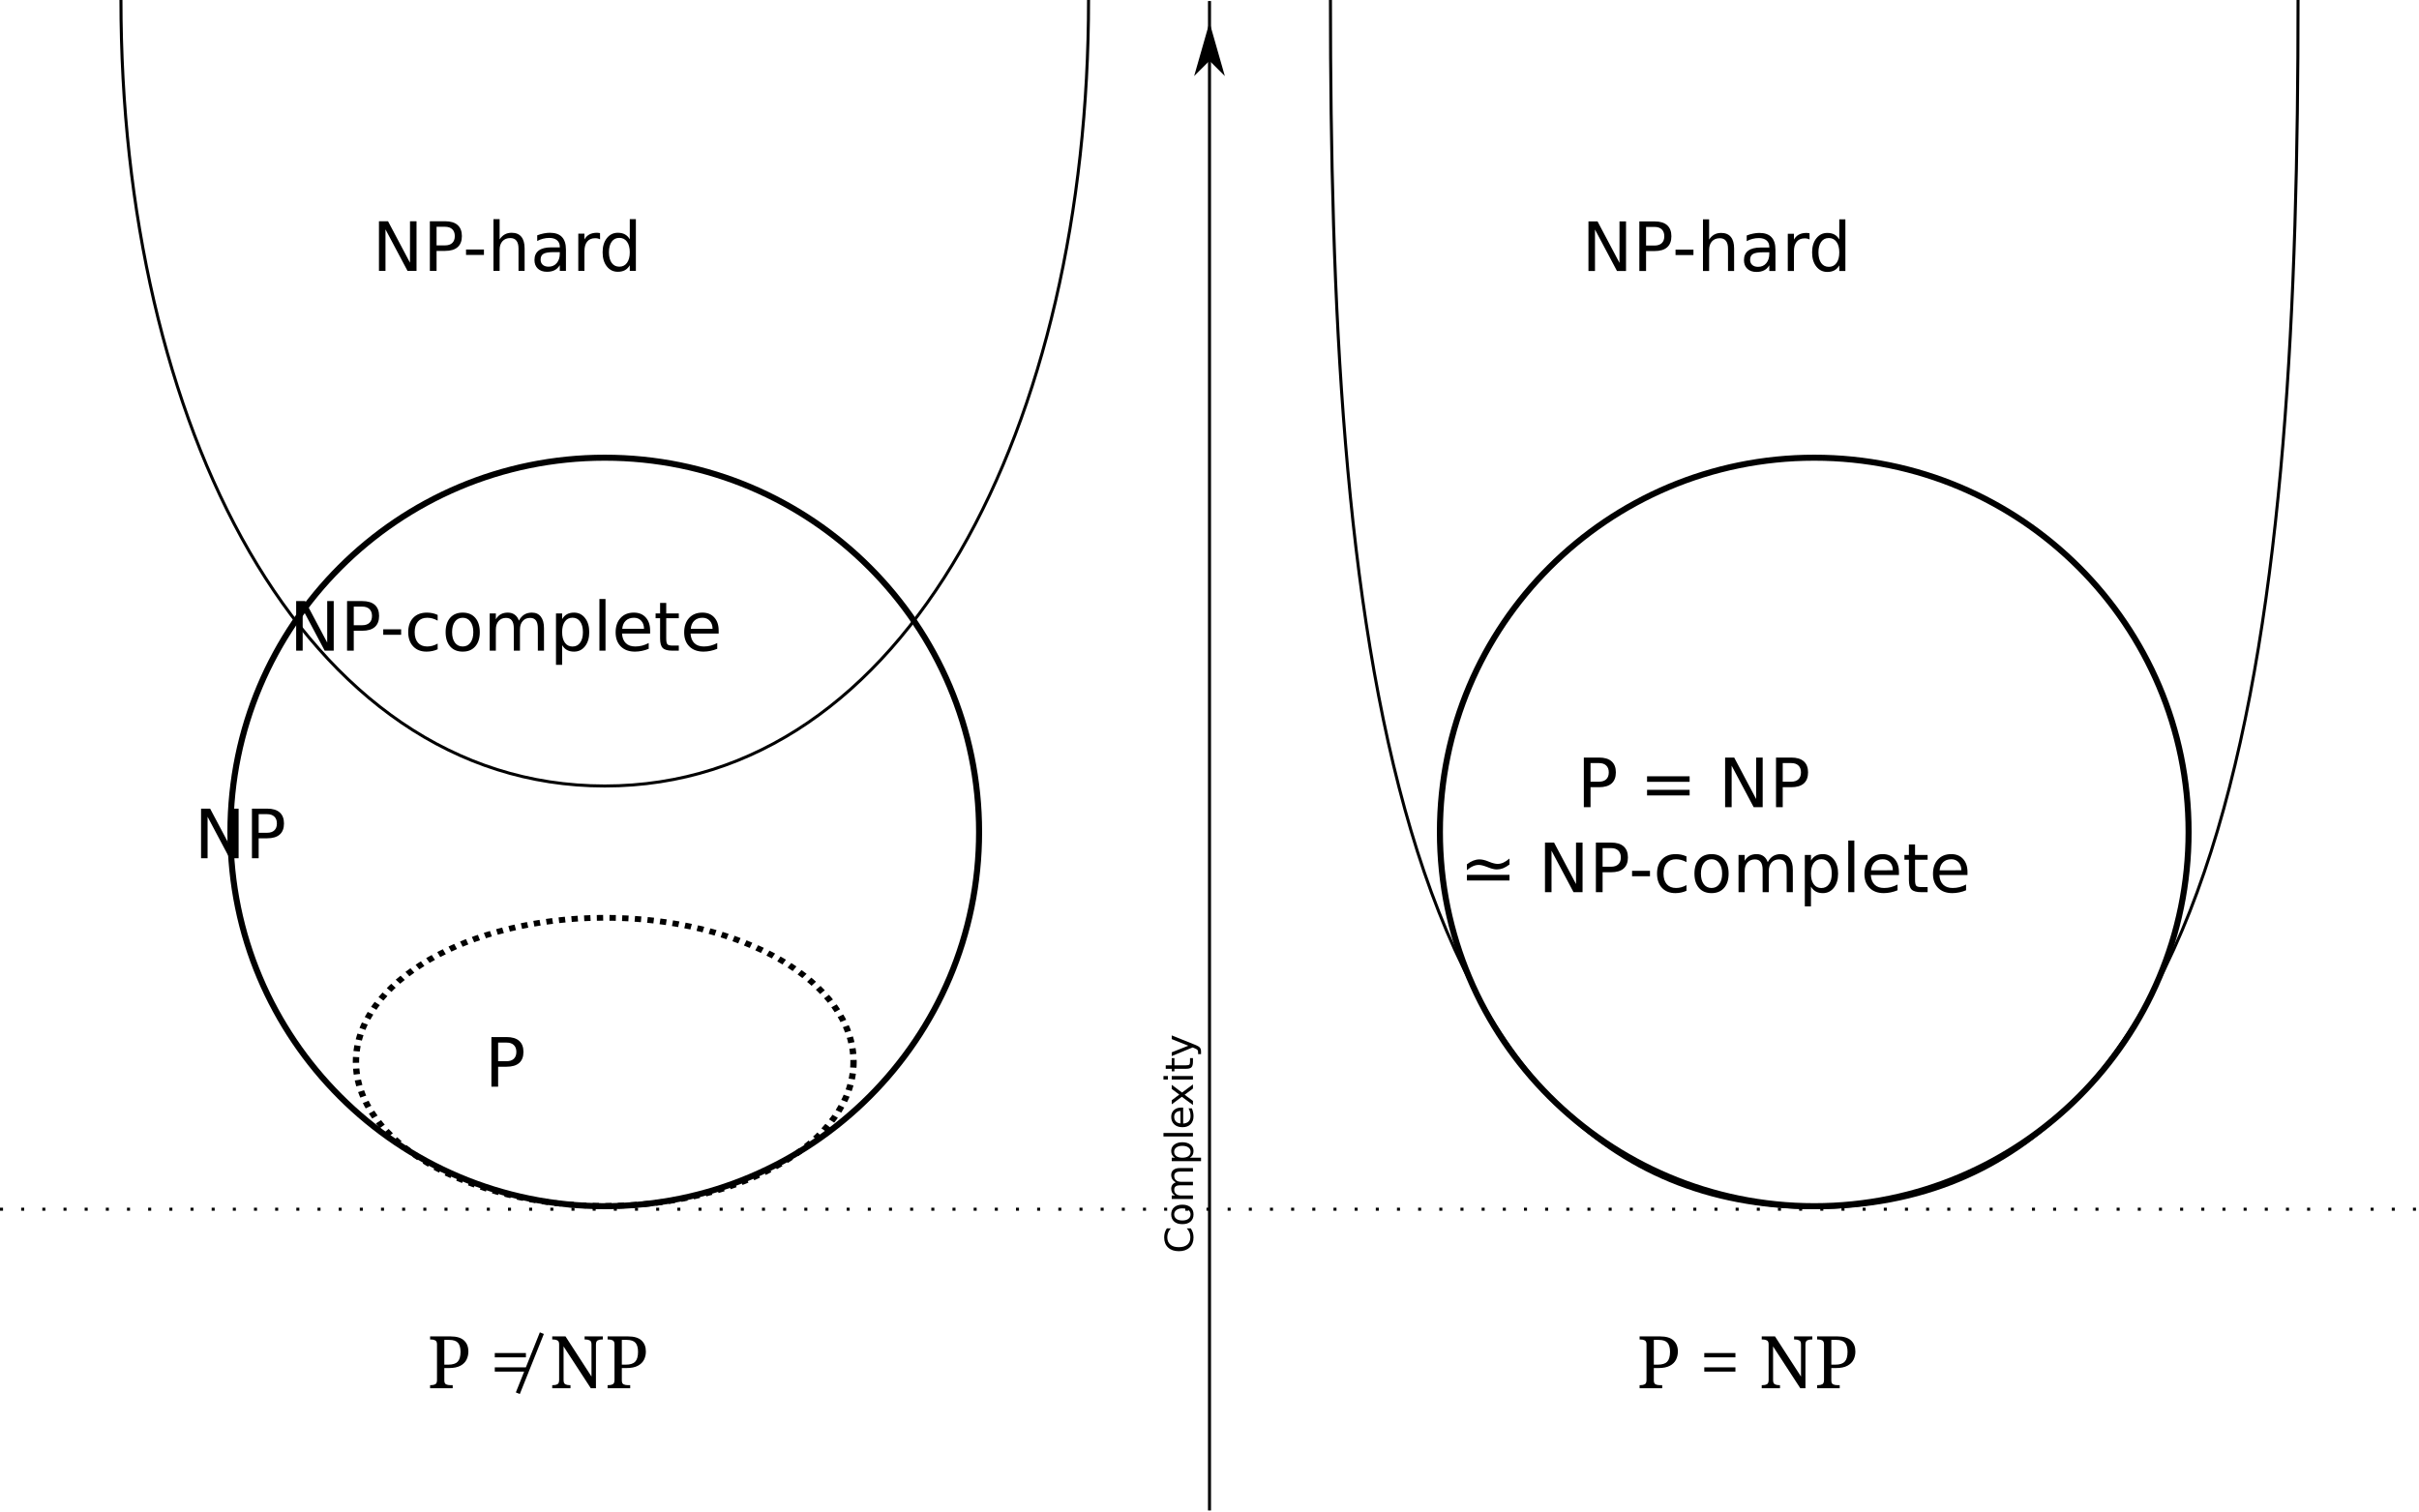
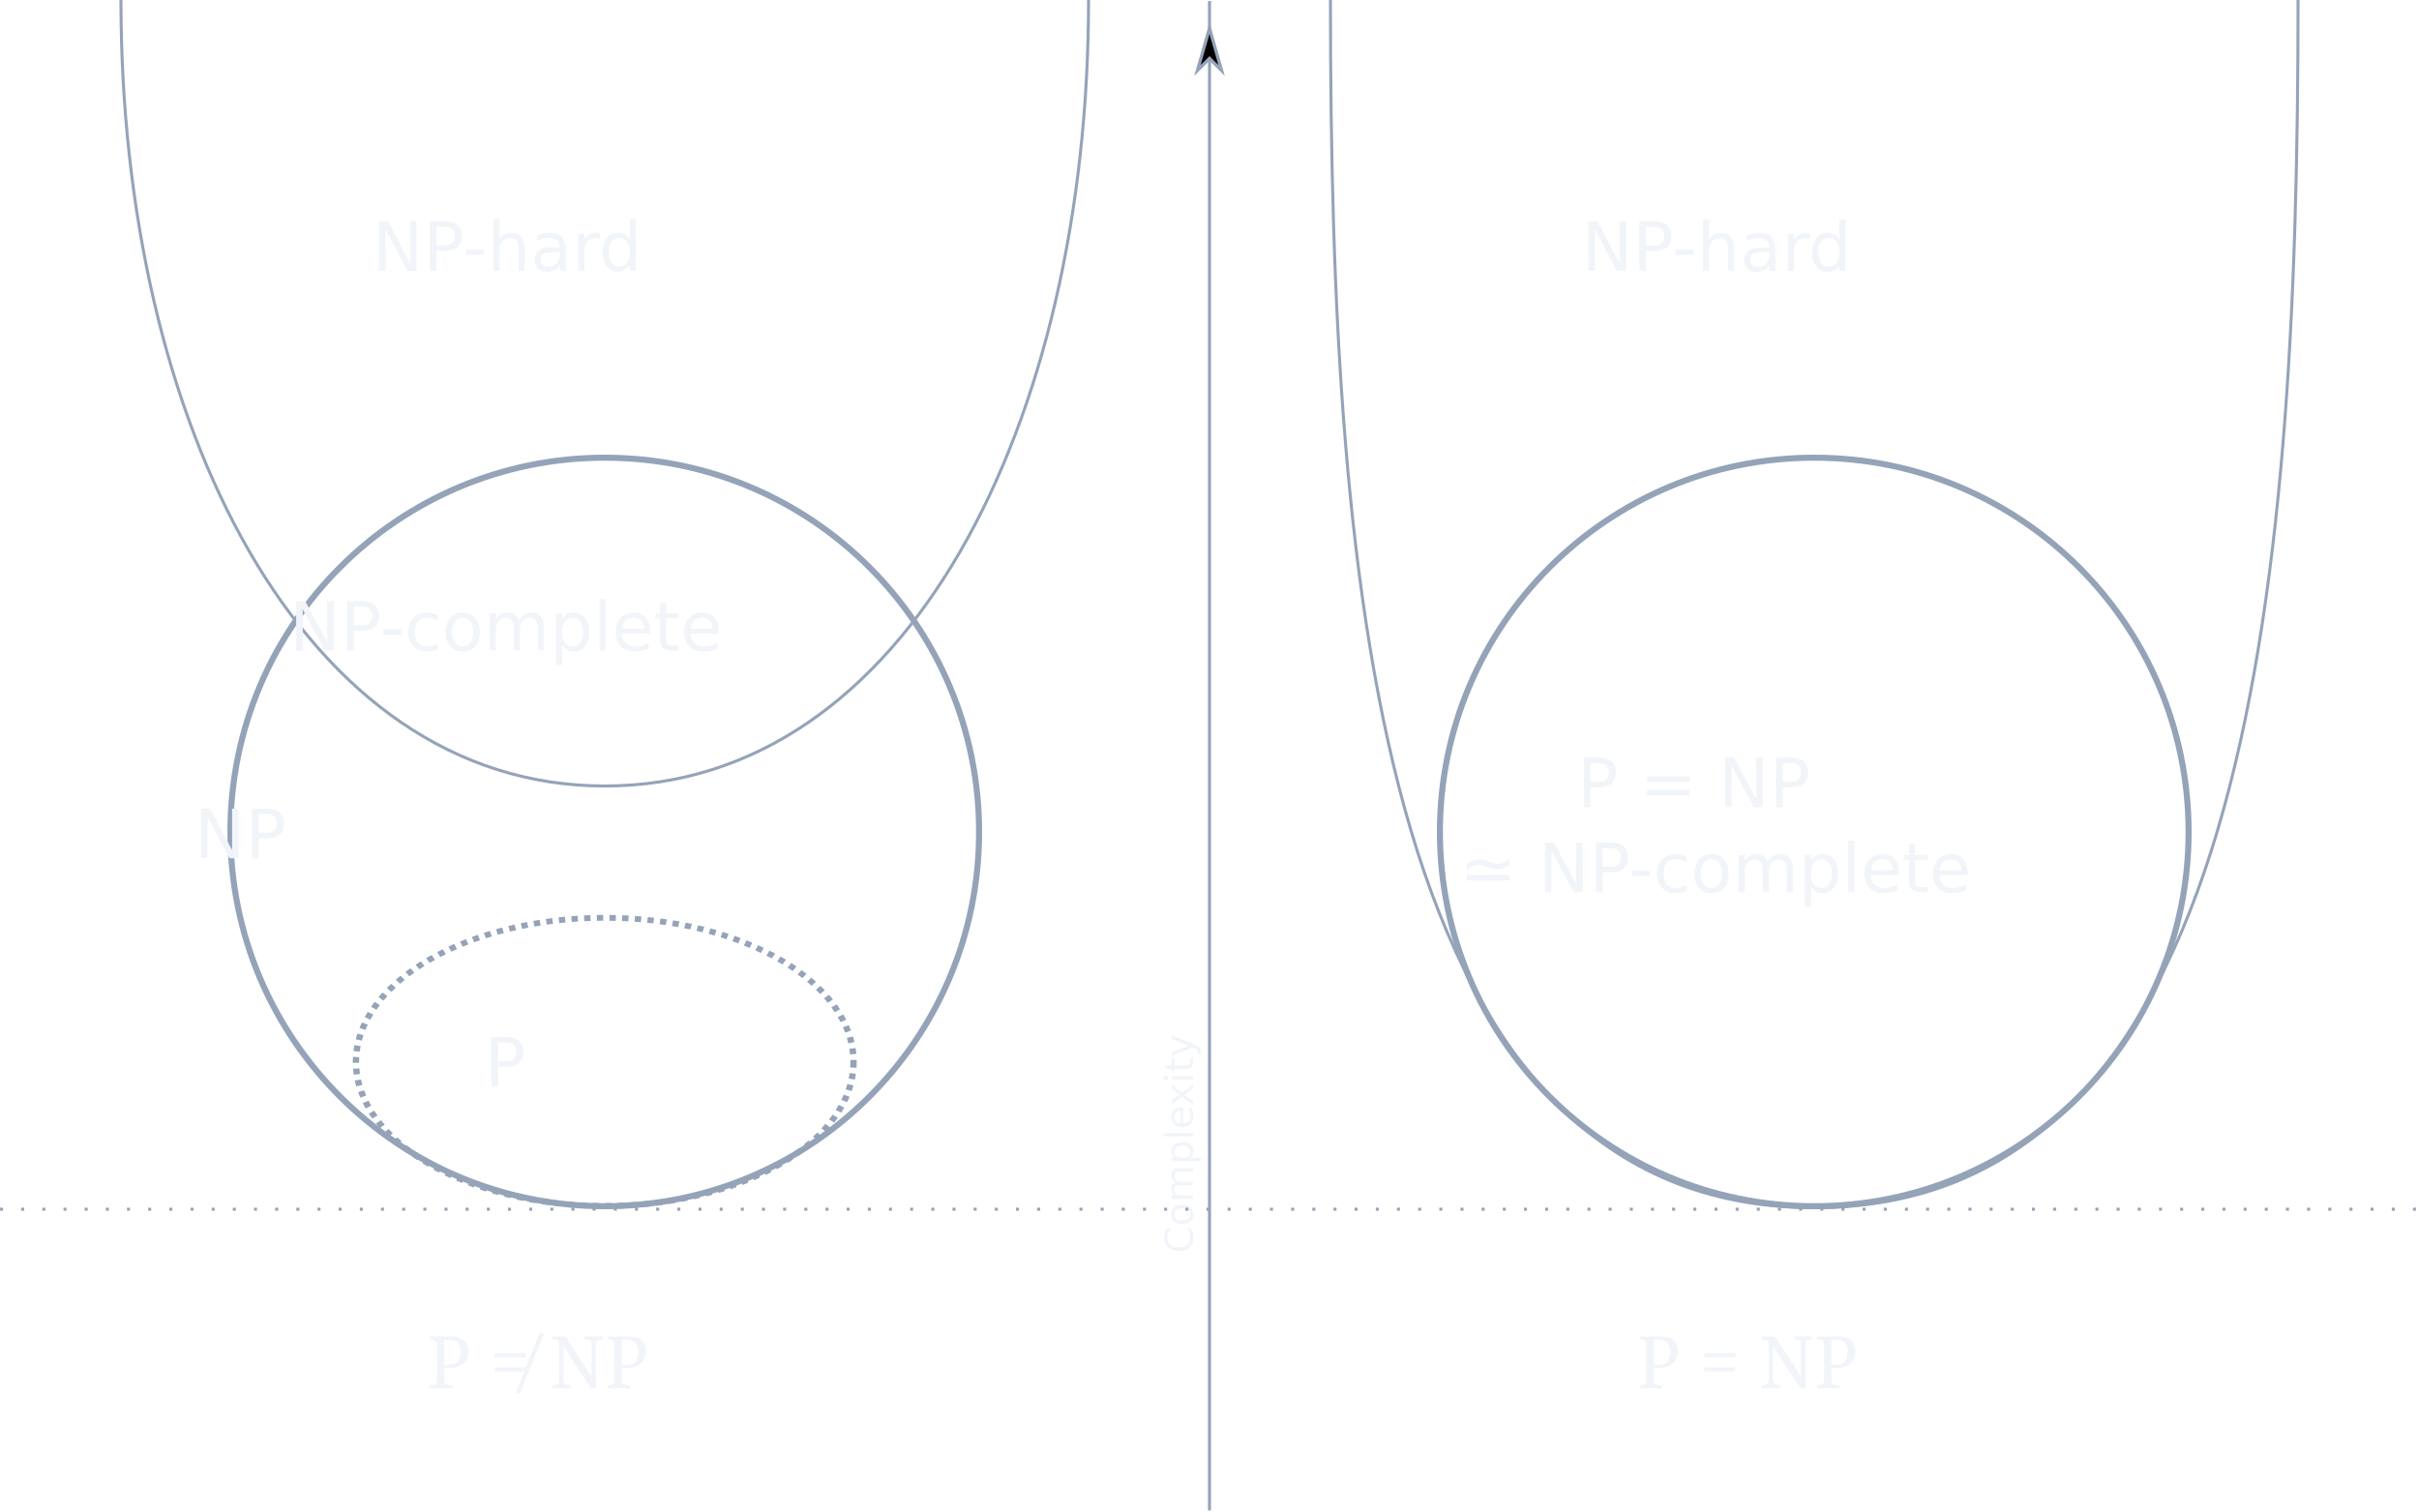
<svg xmlns="http://www.w3.org/2000/svg" version="1.0" width="800" height="500" id="svg2">
  <defs id="defs">
    <marker refX="0" refY="0" orient="auto" id="Arrow1Lend" style="overflow:visible">
-       <path d="M 0,0 5,-5 -12.5,0 5,5 0,0 z" transform="matrix(-0.8,0,0,-0.8,-10,0)" id="path3951" style="fill-rule:evenodd;stroke:#000000;stroke-width:1pt;marker-start:none" />
+       <path d="M 0,0 5,-5 -12.5,0 5,5 0,0 z" transform="matrix(-0.8,0,0,-0.8,-10,0)" id="path3951" style="fill-rule:evenodd;stroke:#94a3b8;stroke-width:1pt;marker-start:none" />
    </marker>
  </defs>
  <g transform="translate(0,-244.0945)" id="layer1">
    <g id="axes">
-       <path d="m 400,743.747 0,-490.321 0,-8.984" id="axis-v" style="fill:#babdb6;fill-rule:evenodd;stroke:#000000;stroke-width:1;stroke-linecap:butt;stroke-linejoin:miter;stroke-miterlimit:4;stroke-opacity:1;stroke-dasharray:none;stroke-dashoffset:0;marker-mid:url(#Arrow1Lend);marker-end:none" />
-       <switch style="font-size:12.835px;font-style:normal;font-variant:normal;font-weight:normal;font-stretch:normal;text-align:center;line-height:125%;writing-mode:lr-tb;text-anchor:middle;fill:#000000;fill-opacity:1;stroke:none;font-family:Bitstream Vera Sans">
-         <text x="-604.094" y="394.528" transform="matrix(0,-1,1,0,0,0)" id="complexity-ro" xml:space="preserve" style="font-size:12.835px;font-style:normal;font-variant:normal;font-weight:normal;font-stretch:normal;text-align:center;line-height:125%;writing-mode:lr-tb;text-anchor:middle;fill:#000000;fill-opacity:1;stroke:none;font-family:Bitstream Vera Sans" systemLanguage="ro">
+       <path d="m 400,743.747 0,-490.321 0,-8.984" id="axis-v" style="fill:#babdb6;fill-rule:evenodd;stroke:#94a3b8;stroke-width:1;stroke-linecap:butt;stroke-linejoin:miter;stroke-miterlimit:4;stroke-opacity:1;stroke-dasharray:none;stroke-dashoffset:0;marker-mid:url(#Arrow1Lend);marker-end:none" />
+       <switch style="font-size:12.835px;font-style:normal;font-variant:normal;font-weight:normal;font-stretch:normal;text-align:center;line-height:125%;writing-mode:lr-tb;text-anchor:middle;fill:#f1f5f9;fill-opacity:1;stroke:none;font-family:Bitstream Vera Sans">
+         <text x="-604.094" y="394.528" transform="matrix(0,-1,1,0,0,0)" id="complexity-ro" xml:space="preserve" style="font-size:12.835px;font-style:normal;font-variant:normal;font-weight:normal;font-stretch:normal;text-align:center;line-height:125%;writing-mode:lr-tb;text-anchor:middle;fill:#f1f5f9;fill-opacity:1;stroke:none;font-family:Bitstream Vera Sans" systemLanguage="ro">
          <tspan x="-604.094" y="394.528" id="tspan4945-ro">Complexitate</tspan>
        </text>
-         <text x="-604.094" y="394.528" transform="matrix(0,-1,1,0,0,0)" id="complexity-nb" xml:space="preserve" style="font-size:12.835px;font-style:normal;font-variant:normal;font-weight:normal;font-stretch:normal;text-align:center;line-height:125%;writing-mode:lr-tb;text-anchor:middle;fill:#000000;fill-opacity:1;stroke:none;font-family:Bitstream Vera Sans" systemLanguage="nb">
+         <text x="-604.094" y="394.528" transform="matrix(0,-1,1,0,0,0)" id="complexity-nb" xml:space="preserve" style="font-size:12.835px;font-style:normal;font-variant:normal;font-weight:normal;font-stretch:normal;text-align:center;line-height:125%;writing-mode:lr-tb;text-anchor:middle;fill:#f1f5f9;fill-opacity:1;stroke:none;font-family:Bitstream Vera Sans" systemLanguage="nb">
          <tspan x="-604.094" y="394.528" id="tspan4945-nb">Kompleksitet</tspan>
        </text>
-         <text x="-604.094" y="394.528" transform="matrix(0,-1,1,0,0,0)" id="complexity-bs" xml:space="preserve" style="font-size:12.835px;font-style:normal;font-variant:normal;font-weight:normal;font-stretch:normal;text-align:center;line-height:125%;writing-mode:lr-tb;text-anchor:middle;fill:#000000;fill-opacity:1;stroke:none;font-family:Bitstream Vera Sans" systemLanguage="bs">
+         <text x="-604.094" y="394.528" transform="matrix(0,-1,1,0,0,0)" id="complexity-bs" xml:space="preserve" style="font-size:12.835px;font-style:normal;font-variant:normal;font-weight:normal;font-stretch:normal;text-align:center;line-height:125%;writing-mode:lr-tb;text-anchor:middle;fill:#f1f5f9;fill-opacity:1;stroke:none;font-family:Bitstream Vera Sans" systemLanguage="bs">
          <tspan x="-604.094" y="394.528" id="tspan4945-bs">Kompleksnost</tspan>
        </text>
-         <text x="-604.094" y="394.528" transform="matrix(0,-1,1,0,0,0)" id="complexity" xml:space="preserve" style="font-size:12.835px;font-style:normal;font-variant:normal;font-weight:normal;font-stretch:normal;text-align:center;line-height:125%;writing-mode:lr-tb;text-anchor:middle;fill:#000000;fill-opacity:1;stroke:none;font-family:Bitstream Vera Sans">
+         <text x="-604.094" y="394.528" transform="matrix(0,-1,1,0,0,0)" id="complexity" xml:space="preserve" style="font-size:12.835px;font-style:normal;font-variant:normal;font-weight:normal;font-stretch:normal;text-align:center;line-height:125%;writing-mode:lr-tb;text-anchor:middle;fill:#f1f5f9;fill-opacity:1;stroke:none;font-family:Bitstream Vera Sans">
          <tspan x="-604.094" y="394.528" id="tspan4945">Complexity</tspan>
        </text>
      </switch>
-       <path d="m 0,644.095 800,0" id="axis-h" style="fill:none;stroke:#000000;stroke-width:1;stroke-linecap:butt;stroke-linejoin:miter;stroke-miterlimit:4;stroke-opacity:1;stroke-dasharray:1, 6;stroke-dashoffset:0" />
+       <path d="m 0,644.095 800,0" id="axis-h" style="fill:none;stroke:#94a3b8;stroke-width:1;stroke-linecap:butt;stroke-linejoin:miter;stroke-miterlimit:4;stroke-opacity:1;stroke-dasharray:1, 6;stroke-dashoffset:0" />
    </g>
-     <switch style="font-size:24px;font-style:normal;font-variant:normal;font-weight:normal;font-stretch:normal;text-align:center;line-height:125%;writing-mode:lr-tb;text-anchor:middle;fill:#000000;fill-opacity:1;stroke:none;font-family:Serif;-inkscape-font-specification:Serif">
-       <text x="199.777" y="703.308" id="neq-math-ro" xml:space="preserve" style="font-size:24px;font-style:normal;font-variant:normal;font-weight:normal;font-stretch:normal;text-align:center;line-height:125%;writing-mode:lr-tb;text-anchor:middle;fill:#000000;fill-opacity:1;stroke:none;font-family:Serif;-inkscape-font-specification:Serif" systemLanguage="ro">
+     <switch style="font-size:24px;font-style:normal;font-variant:normal;font-weight:normal;font-stretch:normal;text-align:center;line-height:125%;writing-mode:lr-tb;text-anchor:middle;fill:#f1f5f9;fill-opacity:1;stroke:none;font-family:Serif;-inkscape-font-specification:Serif">
+       <text x="199.777" y="703.308" id="neq-math-ro" xml:space="preserve" style="font-size:24px;font-style:normal;font-variant:normal;font-weight:normal;font-stretch:normal;text-align:center;line-height:125%;writing-mode:lr-tb;text-anchor:middle;fill:#f1f5f9;fill-opacity:1;stroke:none;font-family:Serif;-inkscape-font-specification:Serif" systemLanguage="ro">
        <tspan x="199.777" y="703.308" id="tspan3330-ro">P ≠ NP</tspan>
      </text>
-       <text x="199.777" y="703.308" id="neq-math-nb" xml:space="preserve" style="font-size:24px;font-style:normal;font-variant:normal;font-weight:normal;font-stretch:normal;text-align:center;line-height:125%;writing-mode:lr-tb;text-anchor:middle;fill:#000000;fill-opacity:1;stroke:none;font-family:Serif;-inkscape-font-specification:Serif" systemLanguage="nb">
+       <text x="199.777" y="703.308" id="neq-math-nb" xml:space="preserve" style="font-size:24px;font-style:normal;font-variant:normal;font-weight:normal;font-stretch:normal;text-align:center;line-height:125%;writing-mode:lr-tb;text-anchor:middle;fill:#f1f5f9;fill-opacity:1;stroke:none;font-family:Serif;-inkscape-font-specification:Serif" systemLanguage="nb">
        <tspan x="199.777" y="703.308" id="tspan3330-nb">P ≠ NP</tspan>
      </text>
-       <text x="199.777" y="703.308" id="neq-math" xml:space="preserve" style="font-size:24px;font-style:normal;font-variant:normal;font-weight:normal;font-stretch:normal;text-align:center;line-height:125%;writing-mode:lr-tb;text-anchor:middle;fill:#000000;fill-opacity:1;stroke:none;font-family:Serif;-inkscape-font-specification:Serif">
+       <text x="199.777" y="703.308" id="neq-math" xml:space="preserve" style="font-size:24px;font-style:normal;font-variant:normal;font-weight:normal;font-stretch:normal;text-align:center;line-height:125%;writing-mode:lr-tb;text-anchor:middle;fill:#f1f5f9;fill-opacity:1;stroke:none;font-family:Serif;-inkscape-font-specification:Serif">
        <tspan x="199.777" y="703.308" id="tspan3330">P ≠ NP</tspan>
      </text>
    </switch>
-     <switch style="font-size:24px;font-style:normal;font-variant:normal;font-weight:normal;font-stretch:normal;text-align:center;line-height:125%;writing-mode:lr-tb;text-anchor:middle;fill:#000000;fill-opacity:1;stroke:none;font-family:Serif;-inkscape-font-specification:Serif">
-       <text x="599.777" y="703.308" id="eq-math-ro" xml:space="preserve" style="font-size:24px;font-style:normal;font-variant:normal;font-weight:normal;font-stretch:normal;text-align:center;line-height:125%;writing-mode:lr-tb;text-anchor:middle;fill:#000000;fill-opacity:1;stroke:none;font-family:Serif;-inkscape-font-specification:Serif" systemLanguage="ro">
+     <switch style="font-size:24px;font-style:normal;font-variant:normal;font-weight:normal;font-stretch:normal;text-align:center;line-height:125%;writing-mode:lr-tb;text-anchor:middle;fill:#f1f5f9;fill-opacity:1;stroke:none;font-family:Serif;-inkscape-font-specification:Serif">
+       <text x="599.777" y="703.308" id="eq-math-ro" xml:space="preserve" style="font-size:24px;font-style:normal;font-variant:normal;font-weight:normal;font-stretch:normal;text-align:center;line-height:125%;writing-mode:lr-tb;text-anchor:middle;fill:#f1f5f9;fill-opacity:1;stroke:none;font-family:Serif;-inkscape-font-specification:Serif" systemLanguage="ro">
        <tspan x="599.777" y="703.308" id="tspan3358-ro">P = NP</tspan>
      </text>
-       <text x="599.777" y="703.308" id="eq-math-nb" xml:space="preserve" style="font-size:24px;font-style:normal;font-variant:normal;font-weight:normal;font-stretch:normal;text-align:center;line-height:125%;writing-mode:lr-tb;text-anchor:middle;fill:#000000;fill-opacity:1;stroke:none;font-family:Serif;-inkscape-font-specification:Serif" systemLanguage="nb">
+       <text x="599.777" y="703.308" id="eq-math-nb" xml:space="preserve" style="font-size:24px;font-style:normal;font-variant:normal;font-weight:normal;font-stretch:normal;text-align:center;line-height:125%;writing-mode:lr-tb;text-anchor:middle;fill:#f1f5f9;fill-opacity:1;stroke:none;font-family:Serif;-inkscape-font-specification:Serif" systemLanguage="nb">
        <tspan x="599.777" y="703.308" id="tspan3358-nb">P = NP</tspan>
      </text>
-       <text x="599.777" y="703.308" id="eq-math" xml:space="preserve" style="font-size:24px;font-style:normal;font-variant:normal;font-weight:normal;font-stretch:normal;text-align:center;line-height:125%;writing-mode:lr-tb;text-anchor:middle;fill:#000000;fill-opacity:1;stroke:none;font-family:Serif;-inkscape-font-specification:Serif">
+       <text x="599.777" y="703.308" id="eq-math" xml:space="preserve" style="font-size:24px;font-style:normal;font-variant:normal;font-weight:normal;font-stretch:normal;text-align:center;line-height:125%;writing-mode:lr-tb;text-anchor:middle;fill:#f1f5f9;fill-opacity:1;stroke:none;font-family:Serif;-inkscape-font-specification:Serif">
        <tspan x="599.777" y="703.308" id="tspan3358">P = NP</tspan>
      </text>
    </switch>
    <g id="neq-diag">
-       <path d="m 284.257,339.629 a 168.291,168.291 0 1 1 -336.583,0 168.291,168.291 0 1 1 336.583,0 z" transform="matrix(0.7356188,0,0,0.7356188,114.6936,269.4584)" id="path3134" style="fill:none;stroke:#000000;stroke-width:2.719;stroke-miterlimit:4;stroke-opacity:1;stroke-dasharray:none;stroke-dashoffset:0" />
-       <path d="m 40,244.095 c 0,140 60,260 160,260 100,0 160,-120 160,-260" id="path3332" style="fill:none;stroke:#000000;stroke-width:1;stroke-linecap:butt;stroke-linejoin:miter;stroke-miterlimit:4;stroke-opacity:1;stroke-dasharray:none;stroke-dashoffset:0;marker-mid:none;marker-end:none" />
-       <switch style="font-size:22.502px;font-style:normal;font-variant:normal;font-weight:normal;font-stretch:normal;text-align:center;line-height:125%;writing-mode:lr-tb;text-anchor:middle;fill:#000000;fill-opacity:1;stroke:none;font-family:Bitstream Vera Sans">
-         <text x="199.918" y="333.687" id="text3334-ro" xml:space="preserve" style="font-size:22.502px;font-style:normal;font-variant:normal;font-weight:normal;font-stretch:normal;text-align:center;line-height:125%;writing-mode:lr-tb;text-anchor:middle;fill:#000000;fill-opacity:1;stroke:none;font-family:Bitstream Vera Sans" systemLanguage="ro">
+       <path d="m 284.257,339.629 a 168.291,168.291 0 1 1 -336.583,0 168.291,168.291 0 1 1 336.583,0 z" transform="matrix(0.7356188,0,0,0.7356188,114.6936,269.4584)" id="path3134" style="fill:none;stroke:#94a3b8;stroke-width:2.719;stroke-miterlimit:4;stroke-opacity:1;stroke-dasharray:none;stroke-dashoffset:0" />
+       <path d="m 40,244.095 c 0,140 60,260 160,260 100,0 160,-120 160,-260" id="path3332" style="fill:none;stroke:#94a3b8;stroke-width:1;stroke-linecap:butt;stroke-linejoin:miter;stroke-miterlimit:4;stroke-opacity:1;stroke-dasharray:none;stroke-dashoffset:0;marker-mid:none;marker-end:none" />
+       <switch style="font-size:22.502px;font-style:normal;font-variant:normal;font-weight:normal;font-stretch:normal;text-align:center;line-height:125%;writing-mode:lr-tb;text-anchor:middle;fill:#f1f5f9;fill-opacity:1;stroke:none;font-family:Bitstream Vera Sans">
+         <text x="199.918" y="333.687" id="text3334-ro" xml:space="preserve" style="font-size:22.502px;font-style:normal;font-variant:normal;font-weight:normal;font-stretch:normal;text-align:center;line-height:125%;writing-mode:lr-tb;text-anchor:middle;fill:#f1f5f9;fill-opacity:1;stroke:none;font-family:Bitstream Vera Sans" systemLanguage="ro">
          <tspan x="199.918" y="333.687" id="tspan3336-ro">NP-tari</tspan>
        </text>
-         <text x="199.918" y="333.687" id="text3334-nb" xml:space="preserve" style="font-size:22.502px;font-style:normal;font-variant:normal;font-weight:normal;font-stretch:normal;text-align:center;line-height:125%;writing-mode:lr-tb;text-anchor:middle;fill:#000000;fill-opacity:1;stroke:none;font-family:Bitstream Vera Sans" systemLanguage="nb">
+         <text x="199.918" y="333.687" id="text3334-nb" xml:space="preserve" style="font-size:22.502px;font-style:normal;font-variant:normal;font-weight:normal;font-stretch:normal;text-align:center;line-height:125%;writing-mode:lr-tb;text-anchor:middle;fill:#f1f5f9;fill-opacity:1;stroke:none;font-family:Bitstream Vera Sans" systemLanguage="nb">
          <tspan x="199.918" y="333.687" id="tspan3336-nb">NP-Hardt</tspan>
        </text>
-         <text x="199.918" y="333.687" id="text3334-bs" xml:space="preserve" style="font-size:22.502px;font-style:normal;font-variant:normal;font-weight:normal;font-stretch:normal;text-align:center;line-height:125%;writing-mode:lr-tb;text-anchor:middle;fill:#000000;fill-opacity:1;stroke:none;font-family:Bitstream Vera Sans" systemLanguage="bs">
+         <text x="199.918" y="333.687" id="text3334-bs" xml:space="preserve" style="font-size:22.502px;font-style:normal;font-variant:normal;font-weight:normal;font-stretch:normal;text-align:center;line-height:125%;writing-mode:lr-tb;text-anchor:middle;fill:#f1f5f9;fill-opacity:1;stroke:none;font-family:Bitstream Vera Sans" systemLanguage="bs">
          <tspan x="199.918" y="333.687" id="tspan3336-bs">NP-teško</tspan>
        </text>
-         <text x="199.918" y="333.687" id="text3334" xml:space="preserve" style="font-size:22.502px;font-style:normal;font-variant:normal;font-weight:normal;font-stretch:normal;text-align:center;line-height:125%;writing-mode:lr-tb;text-anchor:middle;fill:#000000;fill-opacity:1;stroke:none;font-family:Bitstream Vera Sans">
+         <text x="199.918" y="333.687" id="text3334" xml:space="preserve" style="font-size:22.502px;font-style:normal;font-variant:normal;font-weight:normal;font-stretch:normal;text-align:center;line-height:125%;writing-mode:lr-tb;text-anchor:middle;fill:#f1f5f9;fill-opacity:1;stroke:none;font-family:Bitstream Vera Sans">
          <tspan x="199.918" y="333.687" id="tspan3336">NP-hard</tspan>
        </text>
      </switch>
-       <switch style="font-size:22.502px;font-style:normal;font-variant:normal;font-weight:normal;font-stretch:normal;text-align:center;line-height:125%;writing-mode:lr-tb;text-anchor:middle;fill:#000000;fill-opacity:1;stroke:none;font-family:Bitstream Vera Sans">
-         <text x="199.495" y="459.337" id="text3338-ro" xml:space="preserve" style="font-size:22.502px;font-style:normal;font-variant:normal;font-weight:normal;font-stretch:normal;text-align:center;line-height:125%;writing-mode:lr-tb;text-anchor:middle;fill:#000000;fill-opacity:1;stroke:none;font-family:Bitstream Vera Sans" systemLanguage="ro">
+       <switch style="font-size:22.502px;font-style:normal;font-variant:normal;font-weight:normal;font-stretch:normal;text-align:center;line-height:125%;writing-mode:lr-tb;text-anchor:middle;fill:#f1f5f9;fill-opacity:1;stroke:none;font-family:Bitstream Vera Sans">
+         <text x="199.495" y="459.337" id="text3338-ro" xml:space="preserve" style="font-size:22.502px;font-style:normal;font-variant:normal;font-weight:normal;font-stretch:normal;text-align:center;line-height:125%;writing-mode:lr-tb;text-anchor:middle;fill:#f1f5f9;fill-opacity:1;stroke:none;font-family:Bitstream Vera Sans" systemLanguage="ro">
          <tspan x="199.495" y="459.337" id="tspan3340-ro">NP-complete</tspan>
        </text>
-         <text x="199.495" y="459.337" id="text3338-nb" xml:space="preserve" style="font-size:22.502px;font-style:normal;font-variant:normal;font-weight:normal;font-stretch:normal;text-align:center;line-height:125%;writing-mode:lr-tb;text-anchor:middle;fill:#000000;fill-opacity:1;stroke:none;font-family:Bitstream Vera Sans" systemLanguage="nb">
+         <text x="199.495" y="459.337" id="text3338-nb" xml:space="preserve" style="font-size:22.502px;font-style:normal;font-variant:normal;font-weight:normal;font-stretch:normal;text-align:center;line-height:125%;writing-mode:lr-tb;text-anchor:middle;fill:#f1f5f9;fill-opacity:1;stroke:none;font-family:Bitstream Vera Sans" systemLanguage="nb">
          <tspan x="199.495" y="459.337" id="tspan3340-nb">NP-Komplett</tspan>
        </text>
-         <text x="199.495" y="459.337" id="text3338-bs" xml:space="preserve" style="font-size:22.502px;font-style:normal;font-variant:normal;font-weight:normal;font-stretch:normal;text-align:center;line-height:125%;writing-mode:lr-tb;text-anchor:middle;fill:#000000;fill-opacity:1;stroke:none;font-family:Bitstream Vera Sans" systemLanguage="bs">
+         <text x="199.495" y="459.337" id="text3338-bs" xml:space="preserve" style="font-size:22.502px;font-style:normal;font-variant:normal;font-weight:normal;font-stretch:normal;text-align:center;line-height:125%;writing-mode:lr-tb;text-anchor:middle;fill:#f1f5f9;fill-opacity:1;stroke:none;font-family:Bitstream Vera Sans" systemLanguage="bs">
          <tspan x="199.495" y="459.337" id="tspan3340-bs">NP-kompletno</tspan>
        </text>
-         <text x="199.495" y="459.337" id="text3338" xml:space="preserve" style="font-size:22.502px;font-style:normal;font-variant:normal;font-weight:normal;font-stretch:normal;text-align:center;line-height:125%;writing-mode:lr-tb;text-anchor:middle;fill:#000000;fill-opacity:1;stroke:none;font-family:Bitstream Vera Sans">
+         <text x="199.495" y="459.337" id="text3338" xml:space="preserve" style="font-size:22.502px;font-style:normal;font-variant:normal;font-weight:normal;font-stretch:normal;text-align:center;line-height:125%;writing-mode:lr-tb;text-anchor:middle;fill:#f1f5f9;fill-opacity:1;stroke:none;font-family:Bitstream Vera Sans">
          <tspan x="199.495" y="459.337" id="tspan3340">NP-complete</tspan>
        </text>
      </switch>
-       <path d="m 336.614,345.472 a 97.441,62.008 0 1 1 -194.882,0 97.441,62.008 0 1 1 194.882,0 z" transform="matrix(0.8444027,0,0,0.7687258,-1.958519,329.7787)" id="path3344" style="fill:none;stroke:#000000;stroke-width:2.482;stroke-miterlimit:4;stroke-opacity:1;stroke-dasharray:2.482, 2.482;stroke-dashoffset:0" />
-       <switch style="font-size:22.502px;font-style:normal;font-variant:normal;font-weight:normal;font-stretch:normal;text-align:center;line-height:125%;writing-mode:lr-tb;text-anchor:middle;fill:#000000;fill-opacity:1;stroke:none;font-family:Bitstream Vera Sans">
-         <text x="199.286" y="603.554" id="text3346-ro" xml:space="preserve" style="font-size:22.502px;font-style:normal;font-variant:normal;font-weight:normal;font-stretch:normal;text-align:center;line-height:125%;writing-mode:lr-tb;text-anchor:middle;fill:#000000;fill-opacity:1;stroke:none;font-family:Bitstream Vera Sans" systemLanguage="ro">
+       <path d="m 336.614,345.472 a 97.441,62.008 0 1 1 -194.882,0 97.441,62.008 0 1 1 194.882,0 z" transform="matrix(0.8444027,0,0,0.7687258,-1.958519,329.7787)" id="path3344" style="fill:none;stroke:#94a3b8;stroke-width:2.482;stroke-miterlimit:4;stroke-opacity:1;stroke-dasharray:2.482, 2.482;stroke-dashoffset:0" />
+       <switch style="font-size:22.502px;font-style:normal;font-variant:normal;font-weight:normal;font-stretch:normal;text-align:center;line-height:125%;writing-mode:lr-tb;text-anchor:middle;fill:#f1f5f9;fill-opacity:1;stroke:none;font-family:Bitstream Vera Sans">
+         <text x="199.286" y="603.554" id="text3346-ro" xml:space="preserve" style="font-size:22.502px;font-style:normal;font-variant:normal;font-weight:normal;font-stretch:normal;text-align:center;line-height:125%;writing-mode:lr-tb;text-anchor:middle;fill:#f1f5f9;fill-opacity:1;stroke:none;font-family:Bitstream Vera Sans" systemLanguage="ro">
          <tspan x="199.286" y="603.554" id="tspan3348-ro">P</tspan>
        </text>
-         <text x="199.286" y="603.554" id="text3346-nb" xml:space="preserve" style="font-size:22.502px;font-style:normal;font-variant:normal;font-weight:normal;font-stretch:normal;text-align:center;line-height:125%;writing-mode:lr-tb;text-anchor:middle;fill:#000000;fill-opacity:1;stroke:none;font-family:Bitstream Vera Sans" systemLanguage="nb">
+         <text x="199.286" y="603.554" id="text3346-nb" xml:space="preserve" style="font-size:22.502px;font-style:normal;font-variant:normal;font-weight:normal;font-stretch:normal;text-align:center;line-height:125%;writing-mode:lr-tb;text-anchor:middle;fill:#f1f5f9;fill-opacity:1;stroke:none;font-family:Bitstream Vera Sans" systemLanguage="nb">
          <tspan x="199.286" y="603.554" id="tspan3348-nb">P</tspan>
        </text>
-         <text x="199.286" y="603.554" id="text3346" xml:space="preserve" style="font-size:22.502px;font-style:normal;font-variant:normal;font-weight:normal;font-stretch:normal;text-align:center;line-height:125%;writing-mode:lr-tb;text-anchor:middle;fill:#000000;fill-opacity:1;stroke:none;font-family:Bitstream Vera Sans">
+         <text x="199.286" y="603.554" id="text3346" xml:space="preserve" style="font-size:22.502px;font-style:normal;font-variant:normal;font-weight:normal;font-stretch:normal;text-align:center;line-height:125%;writing-mode:lr-tb;text-anchor:middle;fill:#f1f5f9;fill-opacity:1;stroke:none;font-family:Bitstream Vera Sans">
          <tspan x="199.286" y="603.554" id="tspan3348">P</tspan>
        </text>
      </switch>
-       <switch style="font-size:22.502px;font-style:normal;font-variant:normal;font-weight:normal;font-stretch:normal;text-align:center;line-height:125%;writing-mode:lr-tb;text-anchor:middle;fill:#000000;fill-opacity:1;stroke:none;font-family:Bitstream Vera Sans">
-         <text x="111.675" y="527.991" id="text3350-ro" xml:space="preserve" style="font-size:22.502px;font-style:normal;font-variant:normal;font-weight:normal;font-stretch:normal;text-align:center;line-height:125%;writing-mode:lr-tb;text-anchor:middle;fill:#000000;fill-opacity:1;stroke:none;font-family:Bitstream Vera Sans" systemLanguage="ro">
+       <switch style="font-size:22.502px;font-style:normal;font-variant:normal;font-weight:normal;font-stretch:normal;text-align:center;line-height:125%;writing-mode:lr-tb;text-anchor:middle;fill:#f1f5f9;fill-opacity:1;stroke:none;font-family:Bitstream Vera Sans">
+         <text x="111.675" y="527.991" id="text3350-ro" xml:space="preserve" style="font-size:22.502px;font-style:normal;font-variant:normal;font-weight:normal;font-stretch:normal;text-align:center;line-height:125%;writing-mode:lr-tb;text-anchor:middle;fill:#f1f5f9;fill-opacity:1;stroke:none;font-family:Bitstream Vera Sans" systemLanguage="ro">
          <tspan x="111.675" y="527.991" id="tspan3352-ro">NP</tspan>
        </text>
-         <text x="111.675" y="527.991" id="text3350-nb" xml:space="preserve" style="font-size:22.502px;font-style:normal;font-variant:normal;font-weight:normal;font-stretch:normal;text-align:center;line-height:125%;writing-mode:lr-tb;text-anchor:middle;fill:#000000;fill-opacity:1;stroke:none;font-family:Bitstream Vera Sans" systemLanguage="nb">
+         <text x="111.675" y="527.991" id="text3350-nb" xml:space="preserve" style="font-size:22.502px;font-style:normal;font-variant:normal;font-weight:normal;font-stretch:normal;text-align:center;line-height:125%;writing-mode:lr-tb;text-anchor:middle;fill:#f1f5f9;fill-opacity:1;stroke:none;font-family:Bitstream Vera Sans" systemLanguage="nb">
          <tspan x="111.675" y="527.991" id="tspan3352-nb">NP</tspan>
        </text>
-         <text x="111.675" y="527.991" id="text3350" xml:space="preserve" style="font-size:22.502px;font-style:normal;font-variant:normal;font-weight:normal;font-stretch:normal;text-align:center;line-height:125%;writing-mode:lr-tb;text-anchor:middle;fill:#000000;fill-opacity:1;stroke:none;font-family:Bitstream Vera Sans">
+         <text x="111.675" y="527.991" id="text3350" xml:space="preserve" style="font-size:22.502px;font-style:normal;font-variant:normal;font-weight:normal;font-stretch:normal;text-align:center;line-height:125%;writing-mode:lr-tb;text-anchor:middle;fill:#f1f5f9;fill-opacity:1;stroke:none;font-family:Bitstream Vera Sans">
          <tspan x="111.675" y="527.991" id="tspan3352">NP</tspan>
        </text>
      </switch>
    </g>
    <g id="eq-diag">
-       <path d="m 284.257,339.629 a 168.291,168.291 0 1 1 -336.583,0 168.291,168.291 0 1 1 336.583,0 z" transform="matrix(0.7356188,0,0,0.7356188,514.6936,269.4584)" id="path3354" style="fill:none;stroke:#000000;stroke-width:2.719;stroke-miterlimit:4;stroke-opacity:1;stroke-dasharray:none;stroke-dashoffset:0" />
-       <path d="m 440,244.095 c 0,200 17.699,399.495 160,399.495 142.301,0 160,-199.495 160,-399.495" id="path3360" style="fill:none;stroke:#000000;stroke-width:1;stroke-linecap:butt;stroke-linejoin:miter;stroke-miterlimit:4;stroke-opacity:1;stroke-dasharray:none;stroke-dashoffset:0;marker-mid:none;marker-end:none" />
-       <switch style="font-size:22.502px;font-style:normal;font-variant:normal;font-weight:normal;font-stretch:normal;text-align:center;line-height:125%;writing-mode:lr-tb;text-anchor:middle;fill:#000000;fill-opacity:1;stroke:none;font-family:Bitstream Vera Sans">
-         <text x="599.918" y="333.738" id="text3362-ro" xml:space="preserve" style="font-size:22.502px;font-style:normal;font-variant:normal;font-weight:normal;font-stretch:normal;text-align:center;line-height:125%;writing-mode:lr-tb;text-anchor:middle;fill:#000000;fill-opacity:1;stroke:none;font-family:Bitstream Vera Sans" systemLanguage="ro">
+       <path d="m 284.257,339.629 a 168.291,168.291 0 1 1 -336.583,0 168.291,168.291 0 1 1 336.583,0 z" transform="matrix(0.7356188,0,0,0.7356188,514.6936,269.4584)" id="path3354" style="fill:none;stroke:#94a3b8;stroke-width:2.719;stroke-miterlimit:4;stroke-opacity:1;stroke-dasharray:none;stroke-dashoffset:0" />
+       <path d="m 440,244.095 c 0,200 17.699,399.495 160,399.495 142.301,0 160,-199.495 160,-399.495" id="path3360" style="fill:none;stroke:#94a3b8;stroke-width:1;stroke-linecap:butt;stroke-linejoin:miter;stroke-miterlimit:4;stroke-opacity:1;stroke-dasharray:none;stroke-dashoffset:0;marker-mid:none;marker-end:none" />
+       <switch style="font-size:22.502px;font-style:normal;font-variant:normal;font-weight:normal;font-stretch:normal;text-align:center;line-height:125%;writing-mode:lr-tb;text-anchor:middle;fill:#f1f5f9;fill-opacity:1;stroke:none;font-family:Bitstream Vera Sans">
+         <text x="599.918" y="333.738" id="text3362-ro" xml:space="preserve" style="font-size:22.502px;font-style:normal;font-variant:normal;font-weight:normal;font-stretch:normal;text-align:center;line-height:125%;writing-mode:lr-tb;text-anchor:middle;fill:#f1f5f9;fill-opacity:1;stroke:none;font-family:Bitstream Vera Sans" systemLanguage="ro">
          <tspan x="599.918" y="333.738" id="tspan3364-ro">NP-tari</tspan>
        </text>
-         <text x="599.918" y="333.738" id="text3362-nb" xml:space="preserve" style="font-size:22.502px;font-style:normal;font-variant:normal;font-weight:normal;font-stretch:normal;text-align:center;line-height:125%;writing-mode:lr-tb;text-anchor:middle;fill:#000000;fill-opacity:1;stroke:none;font-family:Bitstream Vera Sans" systemLanguage="nb">
+         <text x="599.918" y="333.738" id="text3362-nb" xml:space="preserve" style="font-size:22.502px;font-style:normal;font-variant:normal;font-weight:normal;font-stretch:normal;text-align:center;line-height:125%;writing-mode:lr-tb;text-anchor:middle;fill:#f1f5f9;fill-opacity:1;stroke:none;font-family:Bitstream Vera Sans" systemLanguage="nb">
          <tspan x="599.918" y="333.738" id="tspan3364-nb">NP-Hardt</tspan>
        </text>
-         <text x="599.918" y="333.738" id="text3362-bs" xml:space="preserve" style="font-size:22.502px;font-style:normal;font-variant:normal;font-weight:normal;font-stretch:normal;text-align:center;line-height:125%;writing-mode:lr-tb;text-anchor:middle;fill:#000000;fill-opacity:1;stroke:none;font-family:Bitstream Vera Sans" systemLanguage="bs">
+         <text x="599.918" y="333.738" id="text3362-bs" xml:space="preserve" style="font-size:22.502px;font-style:normal;font-variant:normal;font-weight:normal;font-stretch:normal;text-align:center;line-height:125%;writing-mode:lr-tb;text-anchor:middle;fill:#f1f5f9;fill-opacity:1;stroke:none;font-family:Bitstream Vera Sans" systemLanguage="bs">
          <tspan x="599.918" y="333.738" id="tspan3364-bs">NP-teško</tspan>
        </text>
-         <text x="599.918" y="333.738" id="text3362" xml:space="preserve" style="font-size:22.502px;font-style:normal;font-variant:normal;font-weight:normal;font-stretch:normal;text-align:center;line-height:125%;writing-mode:lr-tb;text-anchor:middle;fill:#000000;fill-opacity:1;stroke:none;font-family:Bitstream Vera Sans">
+         <text x="599.918" y="333.738" id="text3362" xml:space="preserve" style="font-size:22.502px;font-style:normal;font-variant:normal;font-weight:normal;font-stretch:normal;text-align:center;line-height:125%;writing-mode:lr-tb;text-anchor:middle;fill:#f1f5f9;fill-opacity:1;stroke:none;font-family:Bitstream Vera Sans">
          <tspan x="599.918" y="333.738" id="tspan3364">NP-hard</tspan>
        </text>
      </switch>
-       <switch style="font-size:22.502px;font-style:normal;font-variant:normal;font-weight:normal;font-stretch:normal;text-align:center;line-height:125%;writing-mode:lr-tb;text-anchor:middle;fill:#000000;fill-opacity:1;stroke:none;font-family:Bitstream Vera Sans">
-         <text x="599.495" y="511.094" id="text3372-ro" xml:space="preserve" style="font-size:22.502px;font-style:normal;font-variant:normal;font-weight:normal;font-stretch:normal;text-align:center;line-height:125%;writing-mode:lr-tb;text-anchor:middle;fill:#000000;fill-opacity:1;stroke:none;font-family:Bitstream Vera Sans" systemLanguage="ro">
+       <switch style="font-size:22.502px;font-style:normal;font-variant:normal;font-weight:normal;font-stretch:normal;text-align:center;line-height:125%;writing-mode:lr-tb;text-anchor:middle;fill:#f1f5f9;fill-opacity:1;stroke:none;font-family:Bitstream Vera Sans">
+         <text x="599.495" y="511.094" id="text3372-ro" xml:space="preserve" style="font-size:22.502px;font-style:normal;font-variant:normal;font-weight:normal;font-stretch:normal;text-align:center;line-height:125%;writing-mode:lr-tb;text-anchor:middle;fill:#f1f5f9;fill-opacity:1;stroke:none;font-family:Bitstream Vera Sans" systemLanguage="ro">
          <tspan x="599.495" y="511.094" id="tspan3200-ro">P = NP</tspan>
          <tspan x="599.495" y="539.222" id="tspan3210-ro">≃ NP-complete</tspan>
        </text>
-         <text x="599.495" y="511.094" id="text3372-nb" xml:space="preserve" style="font-size:22.502px;font-style:normal;font-variant:normal;font-weight:normal;font-stretch:normal;text-align:center;line-height:125%;writing-mode:lr-tb;text-anchor:middle;fill:#000000;fill-opacity:1;stroke:none;font-family:Bitstream Vera Sans" systemLanguage="nb">
+         <text x="599.495" y="511.094" id="text3372-nb" xml:space="preserve" style="font-size:22.502px;font-style:normal;font-variant:normal;font-weight:normal;font-stretch:normal;text-align:center;line-height:125%;writing-mode:lr-tb;text-anchor:middle;fill:#f1f5f9;fill-opacity:1;stroke:none;font-family:Bitstream Vera Sans" systemLanguage="nb">
          <tspan x="599.495" y="511.094" id="tspan3200-nb">P = NP</tspan>
          <tspan x="599.495" y="539.222" id="tspan3210-nb">≃ NP-Komplett</tspan>
        </text>
-         <text x="599.495" y="511.094" id="text3372-bs" xml:space="preserve" style="font-size:22.502px;font-style:normal;font-variant:normal;font-weight:normal;font-stretch:normal;text-align:center;line-height:125%;writing-mode:lr-tb;text-anchor:middle;fill:#000000;fill-opacity:1;stroke:none;font-family:Bitstream Vera Sans" systemLanguage="bs">
+         <text x="599.495" y="511.094" id="text3372-bs" xml:space="preserve" style="font-size:22.502px;font-style:normal;font-variant:normal;font-weight:normal;font-stretch:normal;text-align:center;line-height:125%;writing-mode:lr-tb;text-anchor:middle;fill:#f1f5f9;fill-opacity:1;stroke:none;font-family:Bitstream Vera Sans" systemLanguage="bs">
          <tspan x="599.495" y="511.094" id="tspan3200-bs">P = NP</tspan>
          <tspan x="599.495" y="539.222" id="tspan3210-bs">≃ NP-kompletno</tspan>
        </text>
-         <text x="599.495" y="511.094" id="text3372" xml:space="preserve" style="font-size:22.502px;font-style:normal;font-variant:normal;font-weight:normal;font-stretch:normal;text-align:center;line-height:125%;writing-mode:lr-tb;text-anchor:middle;fill:#000000;fill-opacity:1;stroke:none;font-family:Bitstream Vera Sans">
+         <text x="599.495" y="511.094" id="text3372" xml:space="preserve" style="font-size:22.502px;font-style:normal;font-variant:normal;font-weight:normal;font-stretch:normal;text-align:center;line-height:125%;writing-mode:lr-tb;text-anchor:middle;fill:#f1f5f9;fill-opacity:1;stroke:none;font-family:Bitstream Vera Sans">
          <tspan x="599.495" y="511.094" id="tspan3200">P = NP</tspan>
          <tspan x="599.495" y="539.222" id="tspan3210">≃ NP-complete</tspan>
        </text>
      </switch>
    </g>
  </g>
</svg>
